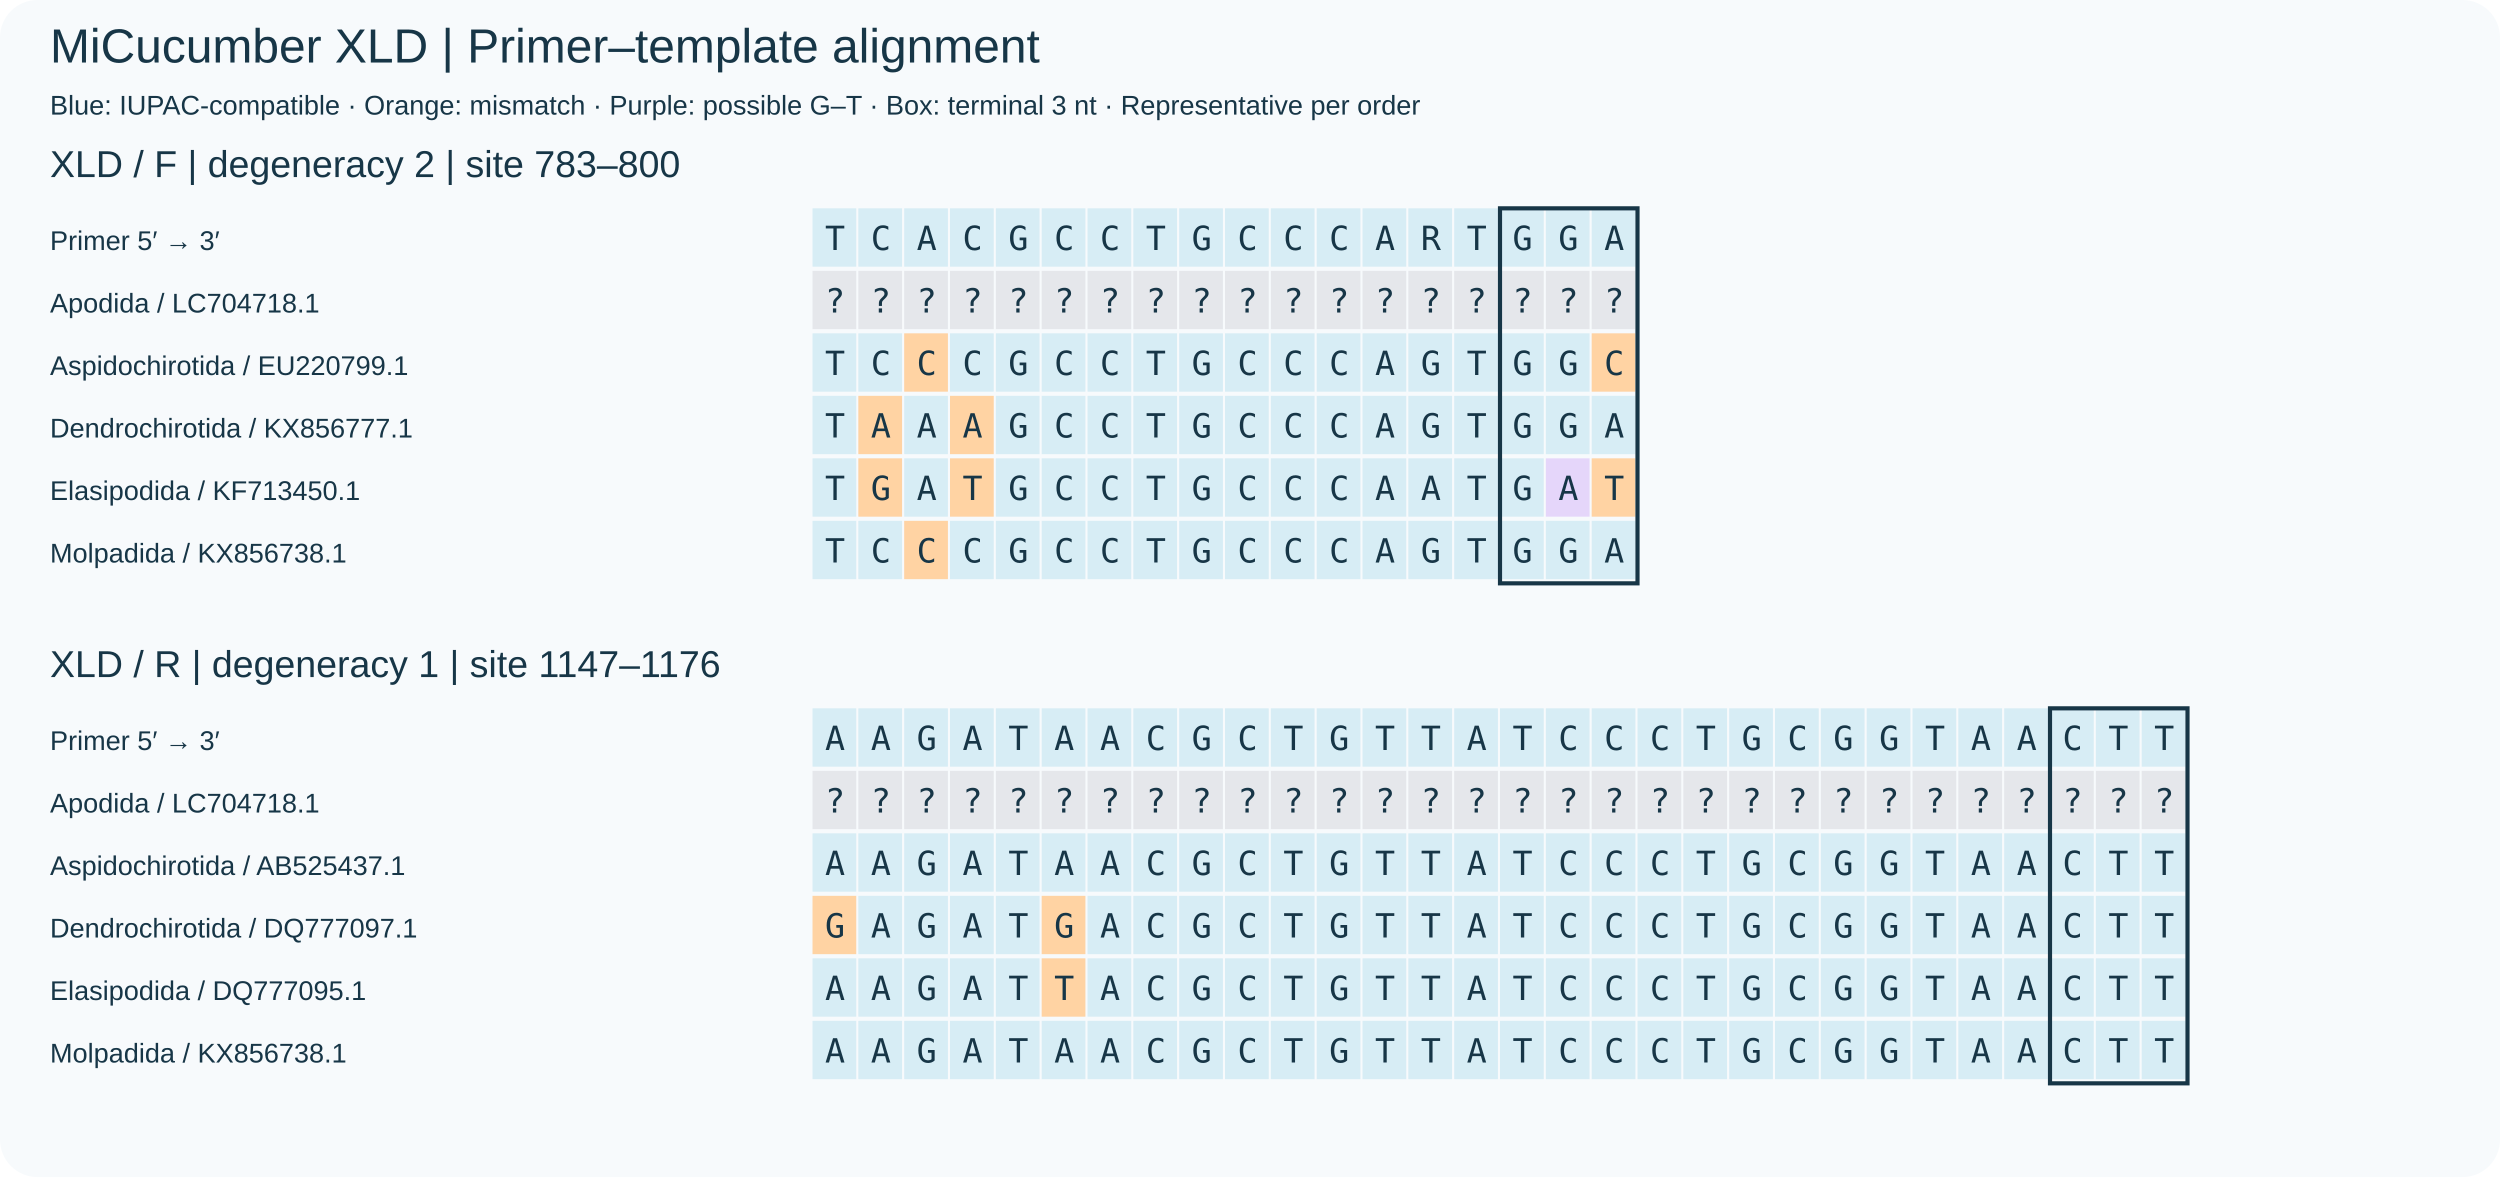
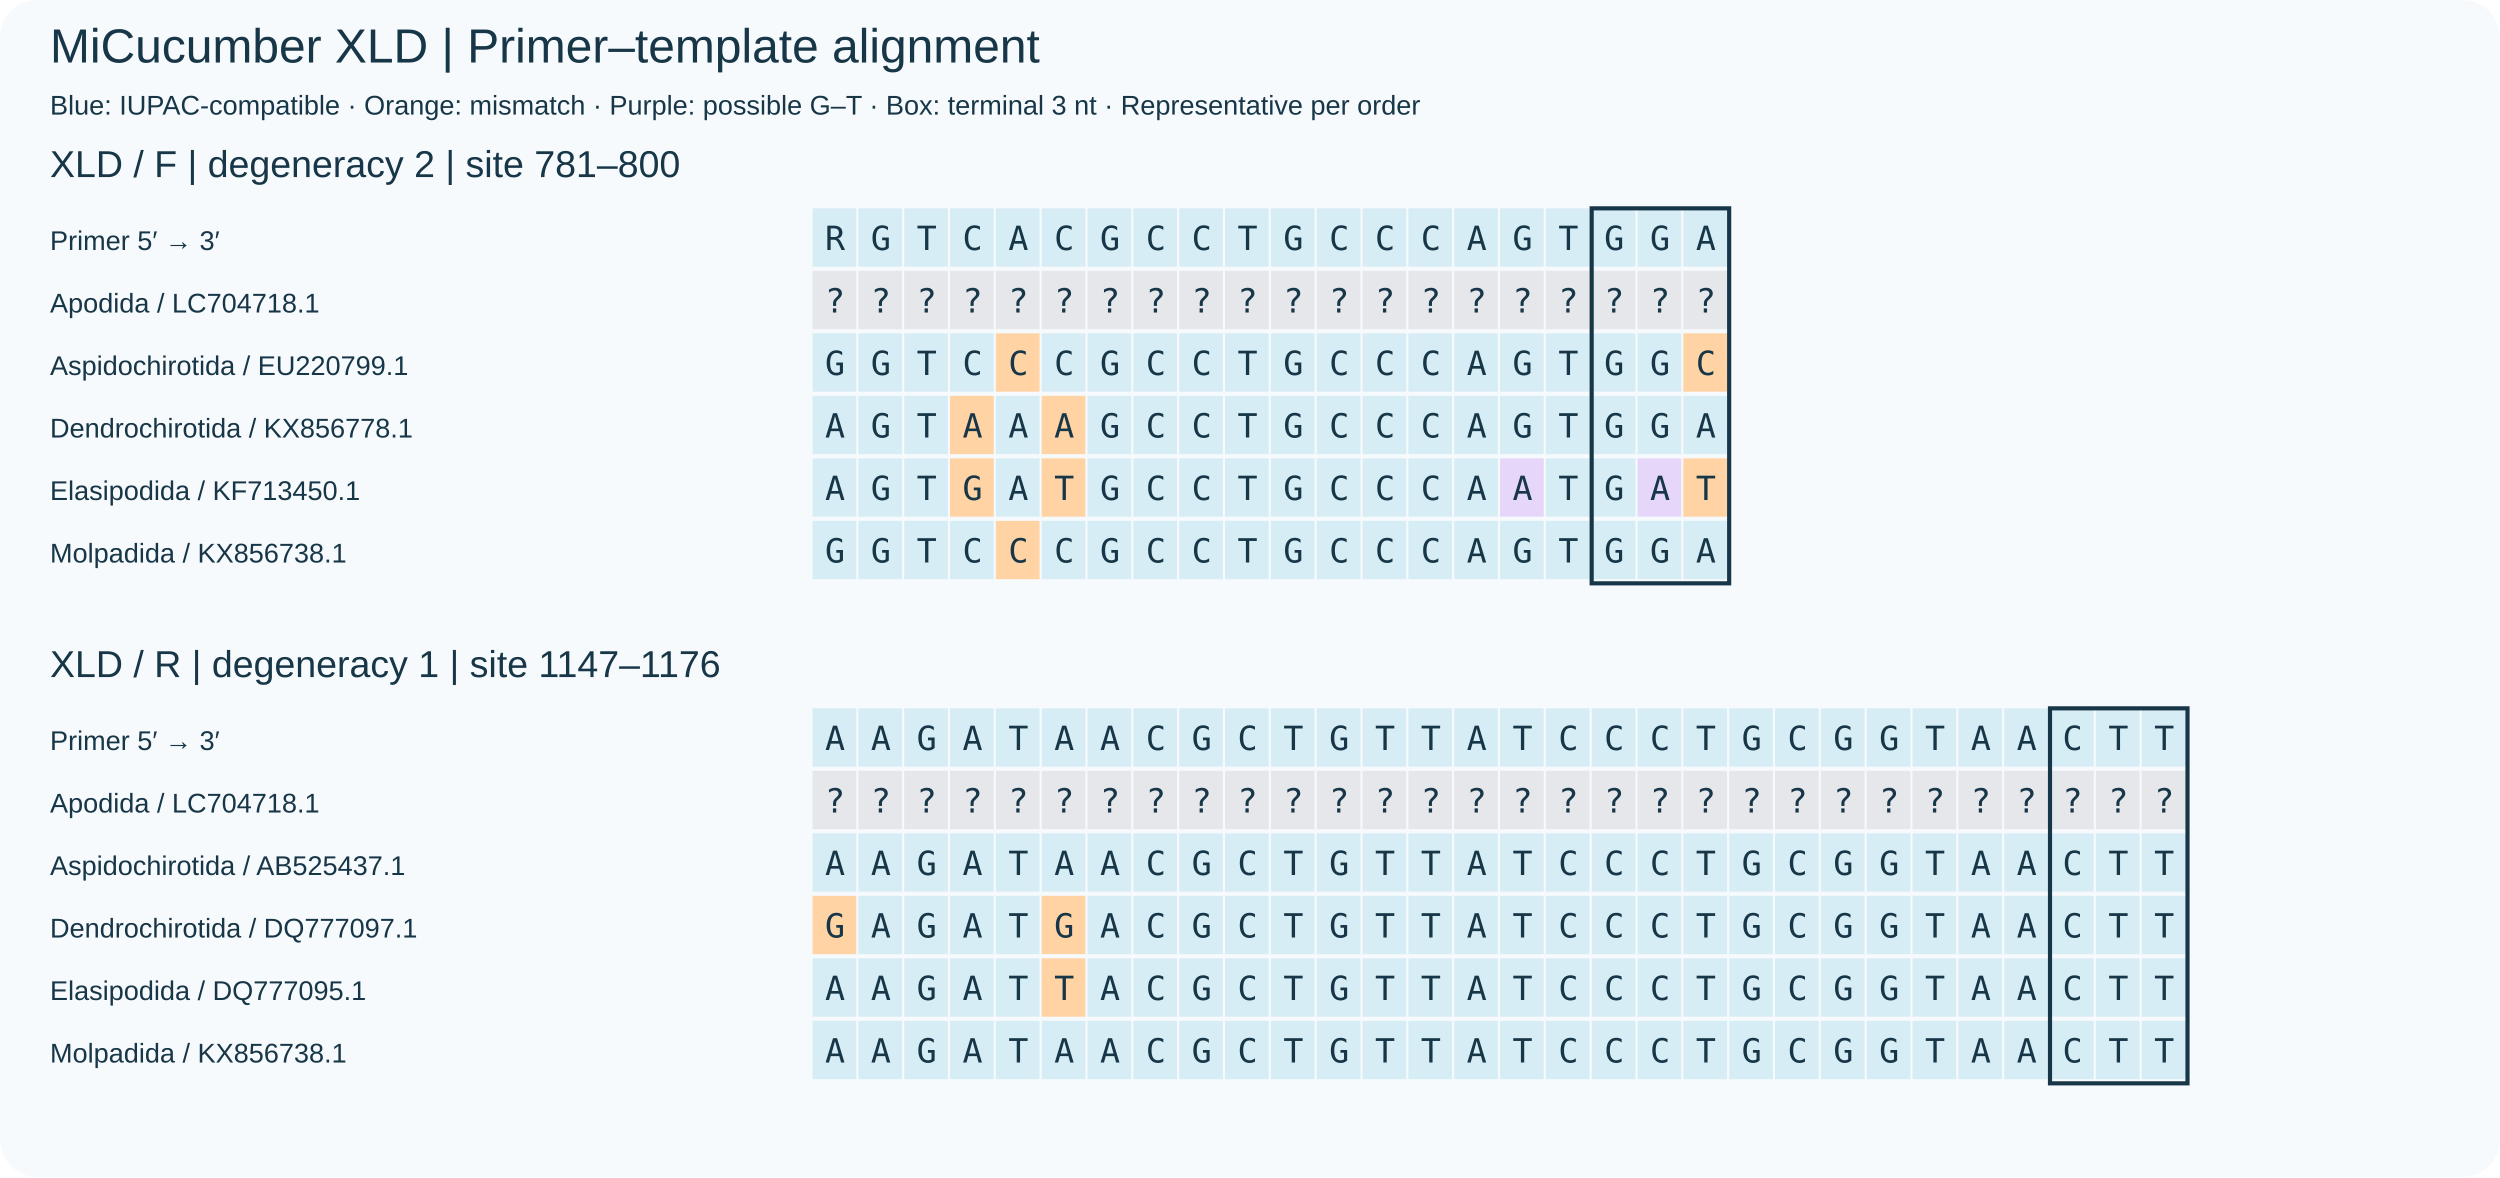
<svg xmlns="http://www.w3.org/2000/svg" width="1200" height="565">
  <rect width="100%" height="100%" rx="18" fill="#f7fafc" />
  <g font-family="Arial" fill="#173647">
    <text x="24" y="30" font-size="23">MiCucumber XLD | Primer–template alignment</text>
    <text x="24" y="55" font-size="13">Blue: IUPAC-compatible · Orange: mismatch · Purple: possible G–T · Box: terminal 3 nt · Representative per order</text>
-     <text x="24" y="85" font-size="18">XLD / F | degeneracy 2 | site 783–800</text>
+     <text x="24" y="85" font-size="18">XLD / F | degeneracy 2 | site 781–800</text>
    <text x="24" y="120" font-size="13">Primer 5′ → 3′</text>
    <rect x="390" y="100" width="21" height="28" fill="#d7edf5" />
-     <text x="396" y="120" font-family="monospace" font-size="16">T</text>
+     <text x="396" y="120" font-family="monospace" font-size="16">R</text>
    <rect x="412" y="100" width="21" height="28" fill="#d7edf5" />
-     <text x="418" y="120" font-family="monospace" font-size="16">C</text>
+     <text x="418" y="120" font-family="monospace" font-size="16">G</text>
    <rect x="434" y="100" width="21" height="28" fill="#d7edf5" />
-     <text x="440" y="120" font-family="monospace" font-size="16">A</text>
+     <text x="440" y="120" font-family="monospace" font-size="16">T</text>
    <rect x="456" y="100" width="21" height="28" fill="#d7edf5" />
    <text x="462" y="120" font-family="monospace" font-size="16">C</text>
    <rect x="478" y="100" width="21" height="28" fill="#d7edf5" />
-     <text x="484" y="120" font-family="monospace" font-size="16">G</text>
+     <text x="484" y="120" font-family="monospace" font-size="16">A</text>
    <rect x="500" y="100" width="21" height="28" fill="#d7edf5" />
    <text x="506" y="120" font-family="monospace" font-size="16">C</text>
    <rect x="522" y="100" width="21" height="28" fill="#d7edf5" />
-     <text x="528" y="120" font-family="monospace" font-size="16">C</text>
+     <text x="528" y="120" font-family="monospace" font-size="16">G</text>
    <rect x="544" y="100" width="21" height="28" fill="#d7edf5" />
-     <text x="550" y="120" font-family="monospace" font-size="16">T</text>
+     <text x="550" y="120" font-family="monospace" font-size="16">C</text>
    <rect x="566" y="100" width="21" height="28" fill="#d7edf5" />
-     <text x="572" y="120" font-family="monospace" font-size="16">G</text>
+     <text x="572" y="120" font-family="monospace" font-size="16">C</text>
    <rect x="588" y="100" width="21" height="28" fill="#d7edf5" />
-     <text x="594" y="120" font-family="monospace" font-size="16">C</text>
+     <text x="594" y="120" font-family="monospace" font-size="16">T</text>
    <rect x="610" y="100" width="21" height="28" fill="#d7edf5" />
-     <text x="616" y="120" font-family="monospace" font-size="16">C</text>
+     <text x="616" y="120" font-family="monospace" font-size="16">G</text>
    <rect x="632" y="100" width="21" height="28" fill="#d7edf5" />
    <text x="638" y="120" font-family="monospace" font-size="16">C</text>
    <rect x="654" y="100" width="21" height="28" fill="#d7edf5" />
-     <text x="660" y="120" font-family="monospace" font-size="16">A</text>
+     <text x="660" y="120" font-family="monospace" font-size="16">C</text>
    <rect x="676" y="100" width="21" height="28" fill="#d7edf5" />
-     <text x="682" y="120" font-family="monospace" font-size="16">R</text>
+     <text x="682" y="120" font-family="monospace" font-size="16">C</text>
    <rect x="698" y="100" width="21" height="28" fill="#d7edf5" />
-     <text x="704" y="120" font-family="monospace" font-size="16">T</text>
+     <text x="704" y="120" font-family="monospace" font-size="16">A</text>
    <rect x="720" y="100" width="21" height="28" fill="#d7edf5" />
    <text x="726" y="120" font-family="monospace" font-size="16">G</text>
    <rect x="742" y="100" width="21" height="28" fill="#d7edf5" />
-     <text x="748" y="120" font-family="monospace" font-size="16">G</text>
+     <text x="748" y="120" font-family="monospace" font-size="16">T</text>
    <rect x="764" y="100" width="21" height="28" fill="#d7edf5" />
-     <text x="770" y="120" font-family="monospace" font-size="16">A</text>
+     <text x="770" y="120" font-family="monospace" font-size="16">G</text>
+     <rect x="786" y="100" width="21" height="28" fill="#d7edf5" />
+     <text x="792" y="120" font-family="monospace" font-size="16">G</text>
+     <rect x="808" y="100" width="21" height="28" fill="#d7edf5" />
+     <text x="814" y="120" font-family="monospace" font-size="16">A</text>
    <text x="24" y="150" font-size="13">Apodida / LC704718.1</text>
    <rect x="390" y="130" width="21" height="28" fill="#e5e7eb" />
    <text x="396" y="150" font-family="monospace" font-size="16">?</text>
    <rect x="412" y="130" width="21" height="28" fill="#e5e7eb" />
    <text x="418" y="150" font-family="monospace" font-size="16">?</text>
    <rect x="434" y="130" width="21" height="28" fill="#e5e7eb" />
    <text x="440" y="150" font-family="monospace" font-size="16">?</text>
    <rect x="456" y="130" width="21" height="28" fill="#e5e7eb" />
    <text x="462" y="150" font-family="monospace" font-size="16">?</text>
    <rect x="478" y="130" width="21" height="28" fill="#e5e7eb" />
    <text x="484" y="150" font-family="monospace" font-size="16">?</text>
    <rect x="500" y="130" width="21" height="28" fill="#e5e7eb" />
    <text x="506" y="150" font-family="monospace" font-size="16">?</text>
    <rect x="522" y="130" width="21" height="28" fill="#e5e7eb" />
    <text x="528" y="150" font-family="monospace" font-size="16">?</text>
    <rect x="544" y="130" width="21" height="28" fill="#e5e7eb" />
    <text x="550" y="150" font-family="monospace" font-size="16">?</text>
    <rect x="566" y="130" width="21" height="28" fill="#e5e7eb" />
    <text x="572" y="150" font-family="monospace" font-size="16">?</text>
    <rect x="588" y="130" width="21" height="28" fill="#e5e7eb" />
    <text x="594" y="150" font-family="monospace" font-size="16">?</text>
    <rect x="610" y="130" width="21" height="28" fill="#e5e7eb" />
    <text x="616" y="150" font-family="monospace" font-size="16">?</text>
    <rect x="632" y="130" width="21" height="28" fill="#e5e7eb" />
    <text x="638" y="150" font-family="monospace" font-size="16">?</text>
    <rect x="654" y="130" width="21" height="28" fill="#e5e7eb" />
    <text x="660" y="150" font-family="monospace" font-size="16">?</text>
    <rect x="676" y="130" width="21" height="28" fill="#e5e7eb" />
    <text x="682" y="150" font-family="monospace" font-size="16">?</text>
    <rect x="698" y="130" width="21" height="28" fill="#e5e7eb" />
    <text x="704" y="150" font-family="monospace" font-size="16">?</text>
    <rect x="720" y="130" width="21" height="28" fill="#e5e7eb" />
    <text x="726" y="150" font-family="monospace" font-size="16">?</text>
    <rect x="742" y="130" width="21" height="28" fill="#e5e7eb" />
    <text x="748" y="150" font-family="monospace" font-size="16">?</text>
    <rect x="764" y="130" width="21" height="28" fill="#e5e7eb" />
    <text x="770" y="150" font-family="monospace" font-size="16">?</text>
+     <rect x="786" y="130" width="21" height="28" fill="#e5e7eb" />
+     <text x="792" y="150" font-family="monospace" font-size="16">?</text>
+     <rect x="808" y="130" width="21" height="28" fill="#e5e7eb" />
+     <text x="814" y="150" font-family="monospace" font-size="16">?</text>
    <text x="24" y="180" font-size="13">Aspidochirotida / EU220799.1</text>
    <rect x="390" y="160" width="21" height="28" fill="#d7edf5" />
-     <text x="396" y="180" font-family="monospace" font-size="16">T</text>
+     <text x="396" y="180" font-family="monospace" font-size="16">G</text>
    <rect x="412" y="160" width="21" height="28" fill="#d7edf5" />
-     <text x="418" y="180" font-family="monospace" font-size="16">C</text>
-     <rect x="434" y="160" width="21" height="28" fill="#ffd3a3" />
-     <text x="440" y="180" font-family="monospace" font-size="16">C</text>
+     <text x="418" y="180" font-family="monospace" font-size="16">G</text>
+     <rect x="434" y="160" width="21" height="28" fill="#d7edf5" />
+     <text x="440" y="180" font-family="monospace" font-size="16">T</text>
    <rect x="456" y="160" width="21" height="28" fill="#d7edf5" />
    <text x="462" y="180" font-family="monospace" font-size="16">C</text>
-     <rect x="478" y="160" width="21" height="28" fill="#d7edf5" />
-     <text x="484" y="180" font-family="monospace" font-size="16">G</text>
+     <rect x="478" y="160" width="21" height="28" fill="#ffd3a3" />
+     <text x="484" y="180" font-family="monospace" font-size="16">C</text>
    <rect x="500" y="160" width="21" height="28" fill="#d7edf5" />
    <text x="506" y="180" font-family="monospace" font-size="16">C</text>
    <rect x="522" y="160" width="21" height="28" fill="#d7edf5" />
-     <text x="528" y="180" font-family="monospace" font-size="16">C</text>
+     <text x="528" y="180" font-family="monospace" font-size="16">G</text>
    <rect x="544" y="160" width="21" height="28" fill="#d7edf5" />
-     <text x="550" y="180" font-family="monospace" font-size="16">T</text>
+     <text x="550" y="180" font-family="monospace" font-size="16">C</text>
    <rect x="566" y="160" width="21" height="28" fill="#d7edf5" />
-     <text x="572" y="180" font-family="monospace" font-size="16">G</text>
+     <text x="572" y="180" font-family="monospace" font-size="16">C</text>
    <rect x="588" y="160" width="21" height="28" fill="#d7edf5" />
-     <text x="594" y="180" font-family="monospace" font-size="16">C</text>
+     <text x="594" y="180" font-family="monospace" font-size="16">T</text>
    <rect x="610" y="160" width="21" height="28" fill="#d7edf5" />
-     <text x="616" y="180" font-family="monospace" font-size="16">C</text>
+     <text x="616" y="180" font-family="monospace" font-size="16">G</text>
    <rect x="632" y="160" width="21" height="28" fill="#d7edf5" />
    <text x="638" y="180" font-family="monospace" font-size="16">C</text>
    <rect x="654" y="160" width="21" height="28" fill="#d7edf5" />
-     <text x="660" y="180" font-family="monospace" font-size="16">A</text>
+     <text x="660" y="180" font-family="monospace" font-size="16">C</text>
    <rect x="676" y="160" width="21" height="28" fill="#d7edf5" />
-     <text x="682" y="180" font-family="monospace" font-size="16">G</text>
+     <text x="682" y="180" font-family="monospace" font-size="16">C</text>
    <rect x="698" y="160" width="21" height="28" fill="#d7edf5" />
-     <text x="704" y="180" font-family="monospace" font-size="16">T</text>
+     <text x="704" y="180" font-family="monospace" font-size="16">A</text>
    <rect x="720" y="160" width="21" height="28" fill="#d7edf5" />
    <text x="726" y="180" font-family="monospace" font-size="16">G</text>
    <rect x="742" y="160" width="21" height="28" fill="#d7edf5" />
-     <text x="748" y="180" font-family="monospace" font-size="16">G</text>
-     <rect x="764" y="160" width="21" height="28" fill="#ffd3a3" />
-     <text x="770" y="180" font-family="monospace" font-size="16">C</text>
-     <text x="24" y="210" font-size="13">Dendrochirotida / KX856777.1</text>
+     <text x="748" y="180" font-family="monospace" font-size="16">T</text>
+     <rect x="764" y="160" width="21" height="28" fill="#d7edf5" />
+     <text x="770" y="180" font-family="monospace" font-size="16">G</text>
+     <rect x="786" y="160" width="21" height="28" fill="#d7edf5" />
+     <text x="792" y="180" font-family="monospace" font-size="16">G</text>
+     <rect x="808" y="160" width="21" height="28" fill="#ffd3a3" />
+     <text x="814" y="180" font-family="monospace" font-size="16">C</text>
+     <text x="24" y="210" font-size="13">Dendrochirotida / KX856778.1</text>
    <rect x="390" y="190" width="21" height="28" fill="#d7edf5" />
-     <text x="396" y="210" font-family="monospace" font-size="16">T</text>
-     <rect x="412" y="190" width="21" height="28" fill="#ffd3a3" />
-     <text x="418" y="210" font-family="monospace" font-size="16">A</text>
+     <text x="396" y="210" font-family="monospace" font-size="16">A</text>
+     <rect x="412" y="190" width="21" height="28" fill="#d7edf5" />
+     <text x="418" y="210" font-family="monospace" font-size="16">G</text>
    <rect x="434" y="190" width="21" height="28" fill="#d7edf5" />
-     <text x="440" y="210" font-family="monospace" font-size="16">A</text>
+     <text x="440" y="210" font-family="monospace" font-size="16">T</text>
    <rect x="456" y="190" width="21" height="28" fill="#ffd3a3" />
    <text x="462" y="210" font-family="monospace" font-size="16">A</text>
    <rect x="478" y="190" width="21" height="28" fill="#d7edf5" />
-     <text x="484" y="210" font-family="monospace" font-size="16">G</text>
-     <rect x="500" y="190" width="21" height="28" fill="#d7edf5" />
-     <text x="506" y="210" font-family="monospace" font-size="16">C</text>
+     <text x="484" y="210" font-family="monospace" font-size="16">A</text>
+     <rect x="500" y="190" width="21" height="28" fill="#ffd3a3" />
+     <text x="506" y="210" font-family="monospace" font-size="16">A</text>
    <rect x="522" y="190" width="21" height="28" fill="#d7edf5" />
-     <text x="528" y="210" font-family="monospace" font-size="16">C</text>
+     <text x="528" y="210" font-family="monospace" font-size="16">G</text>
    <rect x="544" y="190" width="21" height="28" fill="#d7edf5" />
-     <text x="550" y="210" font-family="monospace" font-size="16">T</text>
+     <text x="550" y="210" font-family="monospace" font-size="16">C</text>
    <rect x="566" y="190" width="21" height="28" fill="#d7edf5" />
-     <text x="572" y="210" font-family="monospace" font-size="16">G</text>
+     <text x="572" y="210" font-family="monospace" font-size="16">C</text>
    <rect x="588" y="190" width="21" height="28" fill="#d7edf5" />
-     <text x="594" y="210" font-family="monospace" font-size="16">C</text>
+     <text x="594" y="210" font-family="monospace" font-size="16">T</text>
    <rect x="610" y="190" width="21" height="28" fill="#d7edf5" />
-     <text x="616" y="210" font-family="monospace" font-size="16">C</text>
+     <text x="616" y="210" font-family="monospace" font-size="16">G</text>
    <rect x="632" y="190" width="21" height="28" fill="#d7edf5" />
    <text x="638" y="210" font-family="monospace" font-size="16">C</text>
    <rect x="654" y="190" width="21" height="28" fill="#d7edf5" />
-     <text x="660" y="210" font-family="monospace" font-size="16">A</text>
+     <text x="660" y="210" font-family="monospace" font-size="16">C</text>
    <rect x="676" y="190" width="21" height="28" fill="#d7edf5" />
-     <text x="682" y="210" font-family="monospace" font-size="16">G</text>
+     <text x="682" y="210" font-family="monospace" font-size="16">C</text>
    <rect x="698" y="190" width="21" height="28" fill="#d7edf5" />
-     <text x="704" y="210" font-family="monospace" font-size="16">T</text>
+     <text x="704" y="210" font-family="monospace" font-size="16">A</text>
    <rect x="720" y="190" width="21" height="28" fill="#d7edf5" />
    <text x="726" y="210" font-family="monospace" font-size="16">G</text>
    <rect x="742" y="190" width="21" height="28" fill="#d7edf5" />
-     <text x="748" y="210" font-family="monospace" font-size="16">G</text>
+     <text x="748" y="210" font-family="monospace" font-size="16">T</text>
    <rect x="764" y="190" width="21" height="28" fill="#d7edf5" />
-     <text x="770" y="210" font-family="monospace" font-size="16">A</text>
+     <text x="770" y="210" font-family="monospace" font-size="16">G</text>
+     <rect x="786" y="190" width="21" height="28" fill="#d7edf5" />
+     <text x="792" y="210" font-family="monospace" font-size="16">G</text>
+     <rect x="808" y="190" width="21" height="28" fill="#d7edf5" />
+     <text x="814" y="210" font-family="monospace" font-size="16">A</text>
    <text x="24" y="240" font-size="13">Elasipodida / KF713450.1</text>
    <rect x="390" y="220" width="21" height="28" fill="#d7edf5" />
-     <text x="396" y="240" font-family="monospace" font-size="16">T</text>
-     <rect x="412" y="220" width="21" height="28" fill="#ffd3a3" />
+     <text x="396" y="240" font-family="monospace" font-size="16">A</text>
+     <rect x="412" y="220" width="21" height="28" fill="#d7edf5" />
    <text x="418" y="240" font-family="monospace" font-size="16">G</text>
    <rect x="434" y="220" width="21" height="28" fill="#d7edf5" />
-     <text x="440" y="240" font-family="monospace" font-size="16">A</text>
+     <text x="440" y="240" font-family="monospace" font-size="16">T</text>
    <rect x="456" y="220" width="21" height="28" fill="#ffd3a3" />
-     <text x="462" y="240" font-family="monospace" font-size="16">T</text>
+     <text x="462" y="240" font-family="monospace" font-size="16">G</text>
    <rect x="478" y="220" width="21" height="28" fill="#d7edf5" />
-     <text x="484" y="240" font-family="monospace" font-size="16">G</text>
-     <rect x="500" y="220" width="21" height="28" fill="#d7edf5" />
-     <text x="506" y="240" font-family="monospace" font-size="16">C</text>
+     <text x="484" y="240" font-family="monospace" font-size="16">A</text>
+     <rect x="500" y="220" width="21" height="28" fill="#ffd3a3" />
+     <text x="506" y="240" font-family="monospace" font-size="16">T</text>
    <rect x="522" y="220" width="21" height="28" fill="#d7edf5" />
-     <text x="528" y="240" font-family="monospace" font-size="16">C</text>
+     <text x="528" y="240" font-family="monospace" font-size="16">G</text>
    <rect x="544" y="220" width="21" height="28" fill="#d7edf5" />
-     <text x="550" y="240" font-family="monospace" font-size="16">T</text>
+     <text x="550" y="240" font-family="monospace" font-size="16">C</text>
    <rect x="566" y="220" width="21" height="28" fill="#d7edf5" />
-     <text x="572" y="240" font-family="monospace" font-size="16">G</text>
+     <text x="572" y="240" font-family="monospace" font-size="16">C</text>
    <rect x="588" y="220" width="21" height="28" fill="#d7edf5" />
-     <text x="594" y="240" font-family="monospace" font-size="16">C</text>
+     <text x="594" y="240" font-family="monospace" font-size="16">T</text>
    <rect x="610" y="220" width="21" height="28" fill="#d7edf5" />
-     <text x="616" y="240" font-family="monospace" font-size="16">C</text>
+     <text x="616" y="240" font-family="monospace" font-size="16">G</text>
    <rect x="632" y="220" width="21" height="28" fill="#d7edf5" />
    <text x="638" y="240" font-family="monospace" font-size="16">C</text>
    <rect x="654" y="220" width="21" height="28" fill="#d7edf5" />
-     <text x="660" y="240" font-family="monospace" font-size="16">A</text>
+     <text x="660" y="240" font-family="monospace" font-size="16">C</text>
    <rect x="676" y="220" width="21" height="28" fill="#d7edf5" />
-     <text x="682" y="240" font-family="monospace" font-size="16">A</text>
+     <text x="682" y="240" font-family="monospace" font-size="16">C</text>
    <rect x="698" y="220" width="21" height="28" fill="#d7edf5" />
-     <text x="704" y="240" font-family="monospace" font-size="16">T</text>
-     <rect x="720" y="220" width="21" height="28" fill="#d7edf5" />
-     <text x="726" y="240" font-family="monospace" font-size="16">G</text>
-     <rect x="742" y="220" width="21" height="28" fill="#e5d6fa" />
-     <text x="748" y="240" font-family="monospace" font-size="16">A</text>
-     <rect x="764" y="220" width="21" height="28" fill="#ffd3a3" />
-     <text x="770" y="240" font-family="monospace" font-size="16">T</text>
+     <text x="704" y="240" font-family="monospace" font-size="16">A</text>
+     <rect x="720" y="220" width="21" height="28" fill="#e5d6fa" />
+     <text x="726" y="240" font-family="monospace" font-size="16">A</text>
+     <rect x="742" y="220" width="21" height="28" fill="#d7edf5" />
+     <text x="748" y="240" font-family="monospace" font-size="16">T</text>
+     <rect x="764" y="220" width="21" height="28" fill="#d7edf5" />
+     <text x="770" y="240" font-family="monospace" font-size="16">G</text>
+     <rect x="786" y="220" width="21" height="28" fill="#e5d6fa" />
+     <text x="792" y="240" font-family="monospace" font-size="16">A</text>
+     <rect x="808" y="220" width="21" height="28" fill="#ffd3a3" />
+     <text x="814" y="240" font-family="monospace" font-size="16">T</text>
    <text x="24" y="270" font-size="13">Molpadida / KX856738.1</text>
    <rect x="390" y="250" width="21" height="28" fill="#d7edf5" />
-     <text x="396" y="270" font-family="monospace" font-size="16">T</text>
+     <text x="396" y="270" font-family="monospace" font-size="16">G</text>
    <rect x="412" y="250" width="21" height="28" fill="#d7edf5" />
-     <text x="418" y="270" font-family="monospace" font-size="16">C</text>
-     <rect x="434" y="250" width="21" height="28" fill="#ffd3a3" />
-     <text x="440" y="270" font-family="monospace" font-size="16">C</text>
+     <text x="418" y="270" font-family="monospace" font-size="16">G</text>
+     <rect x="434" y="250" width="21" height="28" fill="#d7edf5" />
+     <text x="440" y="270" font-family="monospace" font-size="16">T</text>
    <rect x="456" y="250" width="21" height="28" fill="#d7edf5" />
    <text x="462" y="270" font-family="monospace" font-size="16">C</text>
-     <rect x="478" y="250" width="21" height="28" fill="#d7edf5" />
-     <text x="484" y="270" font-family="monospace" font-size="16">G</text>
+     <rect x="478" y="250" width="21" height="28" fill="#ffd3a3" />
+     <text x="484" y="270" font-family="monospace" font-size="16">C</text>
    <rect x="500" y="250" width="21" height="28" fill="#d7edf5" />
    <text x="506" y="270" font-family="monospace" font-size="16">C</text>
    <rect x="522" y="250" width="21" height="28" fill="#d7edf5" />
-     <text x="528" y="270" font-family="monospace" font-size="16">C</text>
+     <text x="528" y="270" font-family="monospace" font-size="16">G</text>
    <rect x="544" y="250" width="21" height="28" fill="#d7edf5" />
-     <text x="550" y="270" font-family="monospace" font-size="16">T</text>
+     <text x="550" y="270" font-family="monospace" font-size="16">C</text>
    <rect x="566" y="250" width="21" height="28" fill="#d7edf5" />
-     <text x="572" y="270" font-family="monospace" font-size="16">G</text>
+     <text x="572" y="270" font-family="monospace" font-size="16">C</text>
    <rect x="588" y="250" width="21" height="28" fill="#d7edf5" />
-     <text x="594" y="270" font-family="monospace" font-size="16">C</text>
+     <text x="594" y="270" font-family="monospace" font-size="16">T</text>
    <rect x="610" y="250" width="21" height="28" fill="#d7edf5" />
-     <text x="616" y="270" font-family="monospace" font-size="16">C</text>
+     <text x="616" y="270" font-family="monospace" font-size="16">G</text>
    <rect x="632" y="250" width="21" height="28" fill="#d7edf5" />
    <text x="638" y="270" font-family="monospace" font-size="16">C</text>
    <rect x="654" y="250" width="21" height="28" fill="#d7edf5" />
-     <text x="660" y="270" font-family="monospace" font-size="16">A</text>
+     <text x="660" y="270" font-family="monospace" font-size="16">C</text>
    <rect x="676" y="250" width="21" height="28" fill="#d7edf5" />
-     <text x="682" y="270" font-family="monospace" font-size="16">G</text>
+     <text x="682" y="270" font-family="monospace" font-size="16">C</text>
    <rect x="698" y="250" width="21" height="28" fill="#d7edf5" />
-     <text x="704" y="270" font-family="monospace" font-size="16">T</text>
+     <text x="704" y="270" font-family="monospace" font-size="16">A</text>
    <rect x="720" y="250" width="21" height="28" fill="#d7edf5" />
    <text x="726" y="270" font-family="monospace" font-size="16">G</text>
    <rect x="742" y="250" width="21" height="28" fill="#d7edf5" />
-     <text x="748" y="270" font-family="monospace" font-size="16">G</text>
+     <text x="748" y="270" font-family="monospace" font-size="16">T</text>
    <rect x="764" y="250" width="21" height="28" fill="#d7edf5" />
-     <text x="770" y="270" font-family="monospace" font-size="16">A</text>
-     <rect x="720" y="100" width="66" height="180" fill="none" stroke="#173647" stroke-width="2" />
+     <text x="770" y="270" font-family="monospace" font-size="16">G</text>
+     <rect x="786" y="250" width="21" height="28" fill="#d7edf5" />
+     <text x="792" y="270" font-family="monospace" font-size="16">G</text>
+     <rect x="808" y="250" width="21" height="28" fill="#d7edf5" />
+     <text x="814" y="270" font-family="monospace" font-size="16">A</text>
+     <rect x="764" y="100" width="66" height="180" fill="none" stroke="#173647" stroke-width="2" />
    <text x="24" y="325" font-size="18">XLD / R | degeneracy 1 | site 1147–1176</text>
    <text x="24" y="360" font-size="13">Primer 5′ → 3′</text>
    <rect x="390" y="340" width="21" height="28" fill="#d7edf5" />
    <text x="396" y="360" font-family="monospace" font-size="16">A</text>
    <rect x="412" y="340" width="21" height="28" fill="#d7edf5" />
    <text x="418" y="360" font-family="monospace" font-size="16">A</text>
    <rect x="434" y="340" width="21" height="28" fill="#d7edf5" />
    <text x="440" y="360" font-family="monospace" font-size="16">G</text>
    <rect x="456" y="340" width="21" height="28" fill="#d7edf5" />
    <text x="462" y="360" font-family="monospace" font-size="16">A</text>
    <rect x="478" y="340" width="21" height="28" fill="#d7edf5" />
    <text x="484" y="360" font-family="monospace" font-size="16">T</text>
    <rect x="500" y="340" width="21" height="28" fill="#d7edf5" />
    <text x="506" y="360" font-family="monospace" font-size="16">A</text>
    <rect x="522" y="340" width="21" height="28" fill="#d7edf5" />
    <text x="528" y="360" font-family="monospace" font-size="16">A</text>
    <rect x="544" y="340" width="21" height="28" fill="#d7edf5" />
    <text x="550" y="360" font-family="monospace" font-size="16">C</text>
    <rect x="566" y="340" width="21" height="28" fill="#d7edf5" />
    <text x="572" y="360" font-family="monospace" font-size="16">G</text>
    <rect x="588" y="340" width="21" height="28" fill="#d7edf5" />
    <text x="594" y="360" font-family="monospace" font-size="16">C</text>
    <rect x="610" y="340" width="21" height="28" fill="#d7edf5" />
    <text x="616" y="360" font-family="monospace" font-size="16">T</text>
    <rect x="632" y="340" width="21" height="28" fill="#d7edf5" />
    <text x="638" y="360" font-family="monospace" font-size="16">G</text>
    <rect x="654" y="340" width="21" height="28" fill="#d7edf5" />
    <text x="660" y="360" font-family="monospace" font-size="16">T</text>
    <rect x="676" y="340" width="21" height="28" fill="#d7edf5" />
    <text x="682" y="360" font-family="monospace" font-size="16">T</text>
    <rect x="698" y="340" width="21" height="28" fill="#d7edf5" />
    <text x="704" y="360" font-family="monospace" font-size="16">A</text>
    <rect x="720" y="340" width="21" height="28" fill="#d7edf5" />
    <text x="726" y="360" font-family="monospace" font-size="16">T</text>
    <rect x="742" y="340" width="21" height="28" fill="#d7edf5" />
    <text x="748" y="360" font-family="monospace" font-size="16">C</text>
    <rect x="764" y="340" width="21" height="28" fill="#d7edf5" />
    <text x="770" y="360" font-family="monospace" font-size="16">C</text>
    <rect x="786" y="340" width="21" height="28" fill="#d7edf5" />
    <text x="792" y="360" font-family="monospace" font-size="16">C</text>
    <rect x="808" y="340" width="21" height="28" fill="#d7edf5" />
    <text x="814" y="360" font-family="monospace" font-size="16">T</text>
    <rect x="830" y="340" width="21" height="28" fill="#d7edf5" />
    <text x="836" y="360" font-family="monospace" font-size="16">G</text>
    <rect x="852" y="340" width="21" height="28" fill="#d7edf5" />
    <text x="858" y="360" font-family="monospace" font-size="16">C</text>
    <rect x="874" y="340" width="21" height="28" fill="#d7edf5" />
    <text x="880" y="360" font-family="monospace" font-size="16">G</text>
    <rect x="896" y="340" width="21" height="28" fill="#d7edf5" />
    <text x="902" y="360" font-family="monospace" font-size="16">G</text>
    <rect x="918" y="340" width="21" height="28" fill="#d7edf5" />
    <text x="924" y="360" font-family="monospace" font-size="16">T</text>
    <rect x="940" y="340" width="21" height="28" fill="#d7edf5" />
    <text x="946" y="360" font-family="monospace" font-size="16">A</text>
    <rect x="962" y="340" width="21" height="28" fill="#d7edf5" />
    <text x="968" y="360" font-family="monospace" font-size="16">A</text>
    <rect x="984" y="340" width="21" height="28" fill="#d7edf5" />
    <text x="990" y="360" font-family="monospace" font-size="16">C</text>
    <rect x="1006" y="340" width="21" height="28" fill="#d7edf5" />
    <text x="1012" y="360" font-family="monospace" font-size="16">T</text>
    <rect x="1028" y="340" width="21" height="28" fill="#d7edf5" />
    <text x="1034" y="360" font-family="monospace" font-size="16">T</text>
    <text x="24" y="390" font-size="13">Apodida / LC704718.1</text>
    <rect x="390" y="370" width="21" height="28" fill="#e5e7eb" />
    <text x="396" y="390" font-family="monospace" font-size="16">?</text>
    <rect x="412" y="370" width="21" height="28" fill="#e5e7eb" />
    <text x="418" y="390" font-family="monospace" font-size="16">?</text>
    <rect x="434" y="370" width="21" height="28" fill="#e5e7eb" />
    <text x="440" y="390" font-family="monospace" font-size="16">?</text>
    <rect x="456" y="370" width="21" height="28" fill="#e5e7eb" />
    <text x="462" y="390" font-family="monospace" font-size="16">?</text>
    <rect x="478" y="370" width="21" height="28" fill="#e5e7eb" />
    <text x="484" y="390" font-family="monospace" font-size="16">?</text>
    <rect x="500" y="370" width="21" height="28" fill="#e5e7eb" />
    <text x="506" y="390" font-family="monospace" font-size="16">?</text>
    <rect x="522" y="370" width="21" height="28" fill="#e5e7eb" />
    <text x="528" y="390" font-family="monospace" font-size="16">?</text>
    <rect x="544" y="370" width="21" height="28" fill="#e5e7eb" />
    <text x="550" y="390" font-family="monospace" font-size="16">?</text>
    <rect x="566" y="370" width="21" height="28" fill="#e5e7eb" />
    <text x="572" y="390" font-family="monospace" font-size="16">?</text>
    <rect x="588" y="370" width="21" height="28" fill="#e5e7eb" />
    <text x="594" y="390" font-family="monospace" font-size="16">?</text>
    <rect x="610" y="370" width="21" height="28" fill="#e5e7eb" />
    <text x="616" y="390" font-family="monospace" font-size="16">?</text>
    <rect x="632" y="370" width="21" height="28" fill="#e5e7eb" />
    <text x="638" y="390" font-family="monospace" font-size="16">?</text>
    <rect x="654" y="370" width="21" height="28" fill="#e5e7eb" />
    <text x="660" y="390" font-family="monospace" font-size="16">?</text>
    <rect x="676" y="370" width="21" height="28" fill="#e5e7eb" />
    <text x="682" y="390" font-family="monospace" font-size="16">?</text>
    <rect x="698" y="370" width="21" height="28" fill="#e5e7eb" />
    <text x="704" y="390" font-family="monospace" font-size="16">?</text>
    <rect x="720" y="370" width="21" height="28" fill="#e5e7eb" />
    <text x="726" y="390" font-family="monospace" font-size="16">?</text>
    <rect x="742" y="370" width="21" height="28" fill="#e5e7eb" />
    <text x="748" y="390" font-family="monospace" font-size="16">?</text>
    <rect x="764" y="370" width="21" height="28" fill="#e5e7eb" />
    <text x="770" y="390" font-family="monospace" font-size="16">?</text>
    <rect x="786" y="370" width="21" height="28" fill="#e5e7eb" />
    <text x="792" y="390" font-family="monospace" font-size="16">?</text>
    <rect x="808" y="370" width="21" height="28" fill="#e5e7eb" />
    <text x="814" y="390" font-family="monospace" font-size="16">?</text>
    <rect x="830" y="370" width="21" height="28" fill="#e5e7eb" />
    <text x="836" y="390" font-family="monospace" font-size="16">?</text>
    <rect x="852" y="370" width="21" height="28" fill="#e5e7eb" />
    <text x="858" y="390" font-family="monospace" font-size="16">?</text>
    <rect x="874" y="370" width="21" height="28" fill="#e5e7eb" />
    <text x="880" y="390" font-family="monospace" font-size="16">?</text>
    <rect x="896" y="370" width="21" height="28" fill="#e5e7eb" />
    <text x="902" y="390" font-family="monospace" font-size="16">?</text>
    <rect x="918" y="370" width="21" height="28" fill="#e5e7eb" />
    <text x="924" y="390" font-family="monospace" font-size="16">?</text>
    <rect x="940" y="370" width="21" height="28" fill="#e5e7eb" />
    <text x="946" y="390" font-family="monospace" font-size="16">?</text>
    <rect x="962" y="370" width="21" height="28" fill="#e5e7eb" />
    <text x="968" y="390" font-family="monospace" font-size="16">?</text>
    <rect x="984" y="370" width="21" height="28" fill="#e5e7eb" />
    <text x="990" y="390" font-family="monospace" font-size="16">?</text>
    <rect x="1006" y="370" width="21" height="28" fill="#e5e7eb" />
    <text x="1012" y="390" font-family="monospace" font-size="16">?</text>
    <rect x="1028" y="370" width="21" height="28" fill="#e5e7eb" />
    <text x="1034" y="390" font-family="monospace" font-size="16">?</text>
    <text x="24" y="420" font-size="13">Aspidochirotida / AB525437.1</text>
    <rect x="390" y="400" width="21" height="28" fill="#d7edf5" />
    <text x="396" y="420" font-family="monospace" font-size="16">A</text>
    <rect x="412" y="400" width="21" height="28" fill="#d7edf5" />
    <text x="418" y="420" font-family="monospace" font-size="16">A</text>
    <rect x="434" y="400" width="21" height="28" fill="#d7edf5" />
    <text x="440" y="420" font-family="monospace" font-size="16">G</text>
    <rect x="456" y="400" width="21" height="28" fill="#d7edf5" />
    <text x="462" y="420" font-family="monospace" font-size="16">A</text>
    <rect x="478" y="400" width="21" height="28" fill="#d7edf5" />
    <text x="484" y="420" font-family="monospace" font-size="16">T</text>
    <rect x="500" y="400" width="21" height="28" fill="#d7edf5" />
    <text x="506" y="420" font-family="monospace" font-size="16">A</text>
    <rect x="522" y="400" width="21" height="28" fill="#d7edf5" />
    <text x="528" y="420" font-family="monospace" font-size="16">A</text>
    <rect x="544" y="400" width="21" height="28" fill="#d7edf5" />
    <text x="550" y="420" font-family="monospace" font-size="16">C</text>
    <rect x="566" y="400" width="21" height="28" fill="#d7edf5" />
    <text x="572" y="420" font-family="monospace" font-size="16">G</text>
    <rect x="588" y="400" width="21" height="28" fill="#d7edf5" />
    <text x="594" y="420" font-family="monospace" font-size="16">C</text>
    <rect x="610" y="400" width="21" height="28" fill="#d7edf5" />
    <text x="616" y="420" font-family="monospace" font-size="16">T</text>
    <rect x="632" y="400" width="21" height="28" fill="#d7edf5" />
    <text x="638" y="420" font-family="monospace" font-size="16">G</text>
    <rect x="654" y="400" width="21" height="28" fill="#d7edf5" />
    <text x="660" y="420" font-family="monospace" font-size="16">T</text>
    <rect x="676" y="400" width="21" height="28" fill="#d7edf5" />
    <text x="682" y="420" font-family="monospace" font-size="16">T</text>
    <rect x="698" y="400" width="21" height="28" fill="#d7edf5" />
    <text x="704" y="420" font-family="monospace" font-size="16">A</text>
    <rect x="720" y="400" width="21" height="28" fill="#d7edf5" />
    <text x="726" y="420" font-family="monospace" font-size="16">T</text>
    <rect x="742" y="400" width="21" height="28" fill="#d7edf5" />
    <text x="748" y="420" font-family="monospace" font-size="16">C</text>
    <rect x="764" y="400" width="21" height="28" fill="#d7edf5" />
    <text x="770" y="420" font-family="monospace" font-size="16">C</text>
    <rect x="786" y="400" width="21" height="28" fill="#d7edf5" />
    <text x="792" y="420" font-family="monospace" font-size="16">C</text>
    <rect x="808" y="400" width="21" height="28" fill="#d7edf5" />
    <text x="814" y="420" font-family="monospace" font-size="16">T</text>
    <rect x="830" y="400" width="21" height="28" fill="#d7edf5" />
    <text x="836" y="420" font-family="monospace" font-size="16">G</text>
    <rect x="852" y="400" width="21" height="28" fill="#d7edf5" />
    <text x="858" y="420" font-family="monospace" font-size="16">C</text>
    <rect x="874" y="400" width="21" height="28" fill="#d7edf5" />
    <text x="880" y="420" font-family="monospace" font-size="16">G</text>
    <rect x="896" y="400" width="21" height="28" fill="#d7edf5" />
    <text x="902" y="420" font-family="monospace" font-size="16">G</text>
    <rect x="918" y="400" width="21" height="28" fill="#d7edf5" />
    <text x="924" y="420" font-family="monospace" font-size="16">T</text>
    <rect x="940" y="400" width="21" height="28" fill="#d7edf5" />
    <text x="946" y="420" font-family="monospace" font-size="16">A</text>
    <rect x="962" y="400" width="21" height="28" fill="#d7edf5" />
    <text x="968" y="420" font-family="monospace" font-size="16">A</text>
    <rect x="984" y="400" width="21" height="28" fill="#d7edf5" />
    <text x="990" y="420" font-family="monospace" font-size="16">C</text>
    <rect x="1006" y="400" width="21" height="28" fill="#d7edf5" />
    <text x="1012" y="420" font-family="monospace" font-size="16">T</text>
    <rect x="1028" y="400" width="21" height="28" fill="#d7edf5" />
    <text x="1034" y="420" font-family="monospace" font-size="16">T</text>
    <text x="24" y="450" font-size="13">Dendrochirotida / DQ777097.1</text>
    <rect x="390" y="430" width="21" height="28" fill="#ffd3a3" />
    <text x="396" y="450" font-family="monospace" font-size="16">G</text>
    <rect x="412" y="430" width="21" height="28" fill="#d7edf5" />
    <text x="418" y="450" font-family="monospace" font-size="16">A</text>
    <rect x="434" y="430" width="21" height="28" fill="#d7edf5" />
    <text x="440" y="450" font-family="monospace" font-size="16">G</text>
    <rect x="456" y="430" width="21" height="28" fill="#d7edf5" />
    <text x="462" y="450" font-family="monospace" font-size="16">A</text>
    <rect x="478" y="430" width="21" height="28" fill="#d7edf5" />
    <text x="484" y="450" font-family="monospace" font-size="16">T</text>
    <rect x="500" y="430" width="21" height="28" fill="#ffd3a3" />
    <text x="506" y="450" font-family="monospace" font-size="16">G</text>
    <rect x="522" y="430" width="21" height="28" fill="#d7edf5" />
    <text x="528" y="450" font-family="monospace" font-size="16">A</text>
    <rect x="544" y="430" width="21" height="28" fill="#d7edf5" />
    <text x="550" y="450" font-family="monospace" font-size="16">C</text>
    <rect x="566" y="430" width="21" height="28" fill="#d7edf5" />
    <text x="572" y="450" font-family="monospace" font-size="16">G</text>
    <rect x="588" y="430" width="21" height="28" fill="#d7edf5" />
    <text x="594" y="450" font-family="monospace" font-size="16">C</text>
    <rect x="610" y="430" width="21" height="28" fill="#d7edf5" />
    <text x="616" y="450" font-family="monospace" font-size="16">T</text>
    <rect x="632" y="430" width="21" height="28" fill="#d7edf5" />
    <text x="638" y="450" font-family="monospace" font-size="16">G</text>
    <rect x="654" y="430" width="21" height="28" fill="#d7edf5" />
    <text x="660" y="450" font-family="monospace" font-size="16">T</text>
    <rect x="676" y="430" width="21" height="28" fill="#d7edf5" />
    <text x="682" y="450" font-family="monospace" font-size="16">T</text>
    <rect x="698" y="430" width="21" height="28" fill="#d7edf5" />
    <text x="704" y="450" font-family="monospace" font-size="16">A</text>
    <rect x="720" y="430" width="21" height="28" fill="#d7edf5" />
    <text x="726" y="450" font-family="monospace" font-size="16">T</text>
    <rect x="742" y="430" width="21" height="28" fill="#d7edf5" />
    <text x="748" y="450" font-family="monospace" font-size="16">C</text>
    <rect x="764" y="430" width="21" height="28" fill="#d7edf5" />
    <text x="770" y="450" font-family="monospace" font-size="16">C</text>
    <rect x="786" y="430" width="21" height="28" fill="#d7edf5" />
    <text x="792" y="450" font-family="monospace" font-size="16">C</text>
    <rect x="808" y="430" width="21" height="28" fill="#d7edf5" />
    <text x="814" y="450" font-family="monospace" font-size="16">T</text>
    <rect x="830" y="430" width="21" height="28" fill="#d7edf5" />
    <text x="836" y="450" font-family="monospace" font-size="16">G</text>
    <rect x="852" y="430" width="21" height="28" fill="#d7edf5" />
    <text x="858" y="450" font-family="monospace" font-size="16">C</text>
    <rect x="874" y="430" width="21" height="28" fill="#d7edf5" />
    <text x="880" y="450" font-family="monospace" font-size="16">G</text>
    <rect x="896" y="430" width="21" height="28" fill="#d7edf5" />
    <text x="902" y="450" font-family="monospace" font-size="16">G</text>
    <rect x="918" y="430" width="21" height="28" fill="#d7edf5" />
    <text x="924" y="450" font-family="monospace" font-size="16">T</text>
    <rect x="940" y="430" width="21" height="28" fill="#d7edf5" />
    <text x="946" y="450" font-family="monospace" font-size="16">A</text>
    <rect x="962" y="430" width="21" height="28" fill="#d7edf5" />
    <text x="968" y="450" font-family="monospace" font-size="16">A</text>
    <rect x="984" y="430" width="21" height="28" fill="#d7edf5" />
    <text x="990" y="450" font-family="monospace" font-size="16">C</text>
    <rect x="1006" y="430" width="21" height="28" fill="#d7edf5" />
    <text x="1012" y="450" font-family="monospace" font-size="16">T</text>
    <rect x="1028" y="430" width="21" height="28" fill="#d7edf5" />
    <text x="1034" y="450" font-family="monospace" font-size="16">T</text>
    <text x="24" y="480" font-size="13">Elasipodida / DQ777095.1</text>
    <rect x="390" y="460" width="21" height="28" fill="#d7edf5" />
    <text x="396" y="480" font-family="monospace" font-size="16">A</text>
    <rect x="412" y="460" width="21" height="28" fill="#d7edf5" />
    <text x="418" y="480" font-family="monospace" font-size="16">A</text>
    <rect x="434" y="460" width="21" height="28" fill="#d7edf5" />
    <text x="440" y="480" font-family="monospace" font-size="16">G</text>
    <rect x="456" y="460" width="21" height="28" fill="#d7edf5" />
    <text x="462" y="480" font-family="monospace" font-size="16">A</text>
    <rect x="478" y="460" width="21" height="28" fill="#d7edf5" />
    <text x="484" y="480" font-family="monospace" font-size="16">T</text>
    <rect x="500" y="460" width="21" height="28" fill="#ffd3a3" />
    <text x="506" y="480" font-family="monospace" font-size="16">T</text>
    <rect x="522" y="460" width="21" height="28" fill="#d7edf5" />
    <text x="528" y="480" font-family="monospace" font-size="16">A</text>
    <rect x="544" y="460" width="21" height="28" fill="#d7edf5" />
    <text x="550" y="480" font-family="monospace" font-size="16">C</text>
    <rect x="566" y="460" width="21" height="28" fill="#d7edf5" />
    <text x="572" y="480" font-family="monospace" font-size="16">G</text>
    <rect x="588" y="460" width="21" height="28" fill="#d7edf5" />
    <text x="594" y="480" font-family="monospace" font-size="16">C</text>
    <rect x="610" y="460" width="21" height="28" fill="#d7edf5" />
    <text x="616" y="480" font-family="monospace" font-size="16">T</text>
    <rect x="632" y="460" width="21" height="28" fill="#d7edf5" />
    <text x="638" y="480" font-family="monospace" font-size="16">G</text>
    <rect x="654" y="460" width="21" height="28" fill="#d7edf5" />
    <text x="660" y="480" font-family="monospace" font-size="16">T</text>
    <rect x="676" y="460" width="21" height="28" fill="#d7edf5" />
    <text x="682" y="480" font-family="monospace" font-size="16">T</text>
    <rect x="698" y="460" width="21" height="28" fill="#d7edf5" />
    <text x="704" y="480" font-family="monospace" font-size="16">A</text>
    <rect x="720" y="460" width="21" height="28" fill="#d7edf5" />
    <text x="726" y="480" font-family="monospace" font-size="16">T</text>
    <rect x="742" y="460" width="21" height="28" fill="#d7edf5" />
    <text x="748" y="480" font-family="monospace" font-size="16">C</text>
    <rect x="764" y="460" width="21" height="28" fill="#d7edf5" />
    <text x="770" y="480" font-family="monospace" font-size="16">C</text>
    <rect x="786" y="460" width="21" height="28" fill="#d7edf5" />
    <text x="792" y="480" font-family="monospace" font-size="16">C</text>
    <rect x="808" y="460" width="21" height="28" fill="#d7edf5" />
    <text x="814" y="480" font-family="monospace" font-size="16">T</text>
    <rect x="830" y="460" width="21" height="28" fill="#d7edf5" />
    <text x="836" y="480" font-family="monospace" font-size="16">G</text>
    <rect x="852" y="460" width="21" height="28" fill="#d7edf5" />
    <text x="858" y="480" font-family="monospace" font-size="16">C</text>
    <rect x="874" y="460" width="21" height="28" fill="#d7edf5" />
    <text x="880" y="480" font-family="monospace" font-size="16">G</text>
    <rect x="896" y="460" width="21" height="28" fill="#d7edf5" />
    <text x="902" y="480" font-family="monospace" font-size="16">G</text>
    <rect x="918" y="460" width="21" height="28" fill="#d7edf5" />
    <text x="924" y="480" font-family="monospace" font-size="16">T</text>
    <rect x="940" y="460" width="21" height="28" fill="#d7edf5" />
    <text x="946" y="480" font-family="monospace" font-size="16">A</text>
    <rect x="962" y="460" width="21" height="28" fill="#d7edf5" />
    <text x="968" y="480" font-family="monospace" font-size="16">A</text>
    <rect x="984" y="460" width="21" height="28" fill="#d7edf5" />
    <text x="990" y="480" font-family="monospace" font-size="16">C</text>
    <rect x="1006" y="460" width="21" height="28" fill="#d7edf5" />
    <text x="1012" y="480" font-family="monospace" font-size="16">T</text>
    <rect x="1028" y="460" width="21" height="28" fill="#d7edf5" />
    <text x="1034" y="480" font-family="monospace" font-size="16">T</text>
    <text x="24" y="510" font-size="13">Molpadida / KX856738.1</text>
    <rect x="390" y="490" width="21" height="28" fill="#d7edf5" />
    <text x="396" y="510" font-family="monospace" font-size="16">A</text>
    <rect x="412" y="490" width="21" height="28" fill="#d7edf5" />
    <text x="418" y="510" font-family="monospace" font-size="16">A</text>
    <rect x="434" y="490" width="21" height="28" fill="#d7edf5" />
    <text x="440" y="510" font-family="monospace" font-size="16">G</text>
    <rect x="456" y="490" width="21" height="28" fill="#d7edf5" />
    <text x="462" y="510" font-family="monospace" font-size="16">A</text>
    <rect x="478" y="490" width="21" height="28" fill="#d7edf5" />
    <text x="484" y="510" font-family="monospace" font-size="16">T</text>
    <rect x="500" y="490" width="21" height="28" fill="#d7edf5" />
    <text x="506" y="510" font-family="monospace" font-size="16">A</text>
    <rect x="522" y="490" width="21" height="28" fill="#d7edf5" />
    <text x="528" y="510" font-family="monospace" font-size="16">A</text>
    <rect x="544" y="490" width="21" height="28" fill="#d7edf5" />
    <text x="550" y="510" font-family="monospace" font-size="16">C</text>
    <rect x="566" y="490" width="21" height="28" fill="#d7edf5" />
    <text x="572" y="510" font-family="monospace" font-size="16">G</text>
    <rect x="588" y="490" width="21" height="28" fill="#d7edf5" />
    <text x="594" y="510" font-family="monospace" font-size="16">C</text>
    <rect x="610" y="490" width="21" height="28" fill="#d7edf5" />
    <text x="616" y="510" font-family="monospace" font-size="16">T</text>
    <rect x="632" y="490" width="21" height="28" fill="#d7edf5" />
    <text x="638" y="510" font-family="monospace" font-size="16">G</text>
    <rect x="654" y="490" width="21" height="28" fill="#d7edf5" />
    <text x="660" y="510" font-family="monospace" font-size="16">T</text>
    <rect x="676" y="490" width="21" height="28" fill="#d7edf5" />
    <text x="682" y="510" font-family="monospace" font-size="16">T</text>
    <rect x="698" y="490" width="21" height="28" fill="#d7edf5" />
    <text x="704" y="510" font-family="monospace" font-size="16">A</text>
    <rect x="720" y="490" width="21" height="28" fill="#d7edf5" />
    <text x="726" y="510" font-family="monospace" font-size="16">T</text>
    <rect x="742" y="490" width="21" height="28" fill="#d7edf5" />
    <text x="748" y="510" font-family="monospace" font-size="16">C</text>
    <rect x="764" y="490" width="21" height="28" fill="#d7edf5" />
    <text x="770" y="510" font-family="monospace" font-size="16">C</text>
    <rect x="786" y="490" width="21" height="28" fill="#d7edf5" />
    <text x="792" y="510" font-family="monospace" font-size="16">C</text>
    <rect x="808" y="490" width="21" height="28" fill="#d7edf5" />
    <text x="814" y="510" font-family="monospace" font-size="16">T</text>
    <rect x="830" y="490" width="21" height="28" fill="#d7edf5" />
    <text x="836" y="510" font-family="monospace" font-size="16">G</text>
    <rect x="852" y="490" width="21" height="28" fill="#d7edf5" />
    <text x="858" y="510" font-family="monospace" font-size="16">C</text>
    <rect x="874" y="490" width="21" height="28" fill="#d7edf5" />
    <text x="880" y="510" font-family="monospace" font-size="16">G</text>
    <rect x="896" y="490" width="21" height="28" fill="#d7edf5" />
    <text x="902" y="510" font-family="monospace" font-size="16">G</text>
    <rect x="918" y="490" width="21" height="28" fill="#d7edf5" />
    <text x="924" y="510" font-family="monospace" font-size="16">T</text>
    <rect x="940" y="490" width="21" height="28" fill="#d7edf5" />
    <text x="946" y="510" font-family="monospace" font-size="16">A</text>
    <rect x="962" y="490" width="21" height="28" fill="#d7edf5" />
    <text x="968" y="510" font-family="monospace" font-size="16">A</text>
    <rect x="984" y="490" width="21" height="28" fill="#d7edf5" />
    <text x="990" y="510" font-family="monospace" font-size="16">C</text>
    <rect x="1006" y="490" width="21" height="28" fill="#d7edf5" />
    <text x="1012" y="510" font-family="monospace" font-size="16">T</text>
    <rect x="1028" y="490" width="21" height="28" fill="#d7edf5" />
    <text x="1034" y="510" font-family="monospace" font-size="16">T</text>
    <rect x="984" y="340" width="66" height="180" fill="none" stroke="#173647" stroke-width="2" />
  </g>
</svg>
